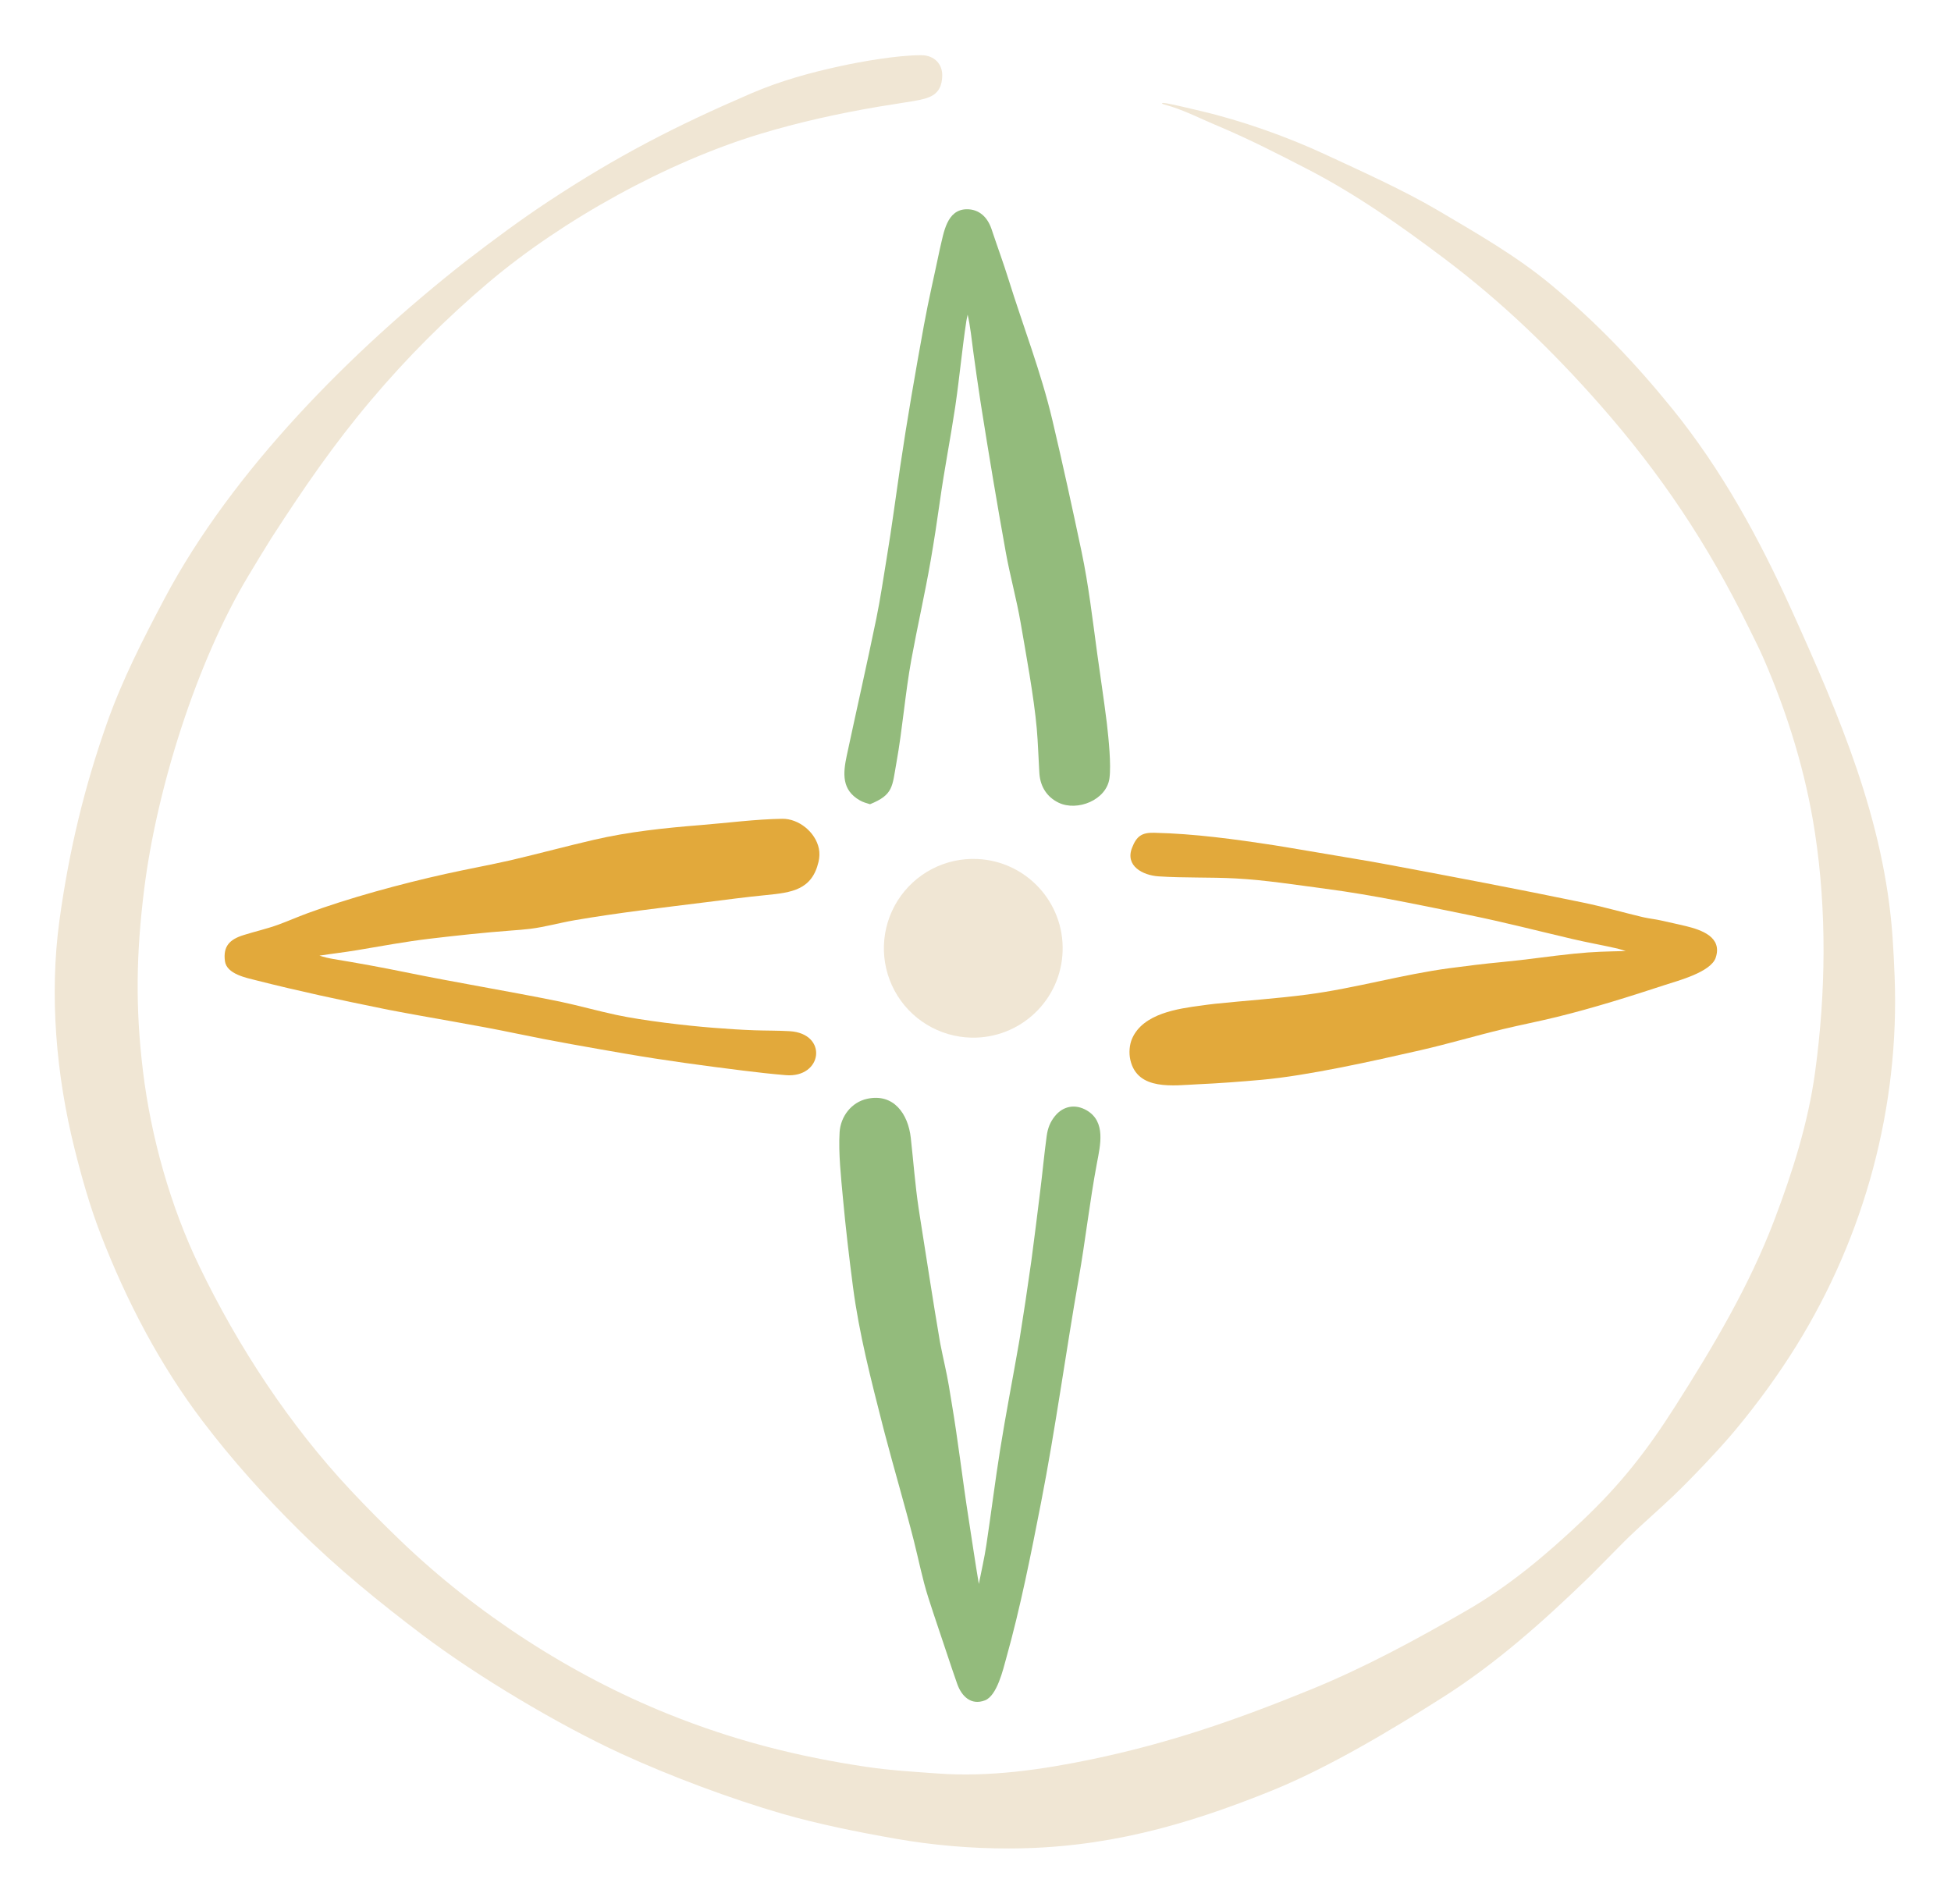
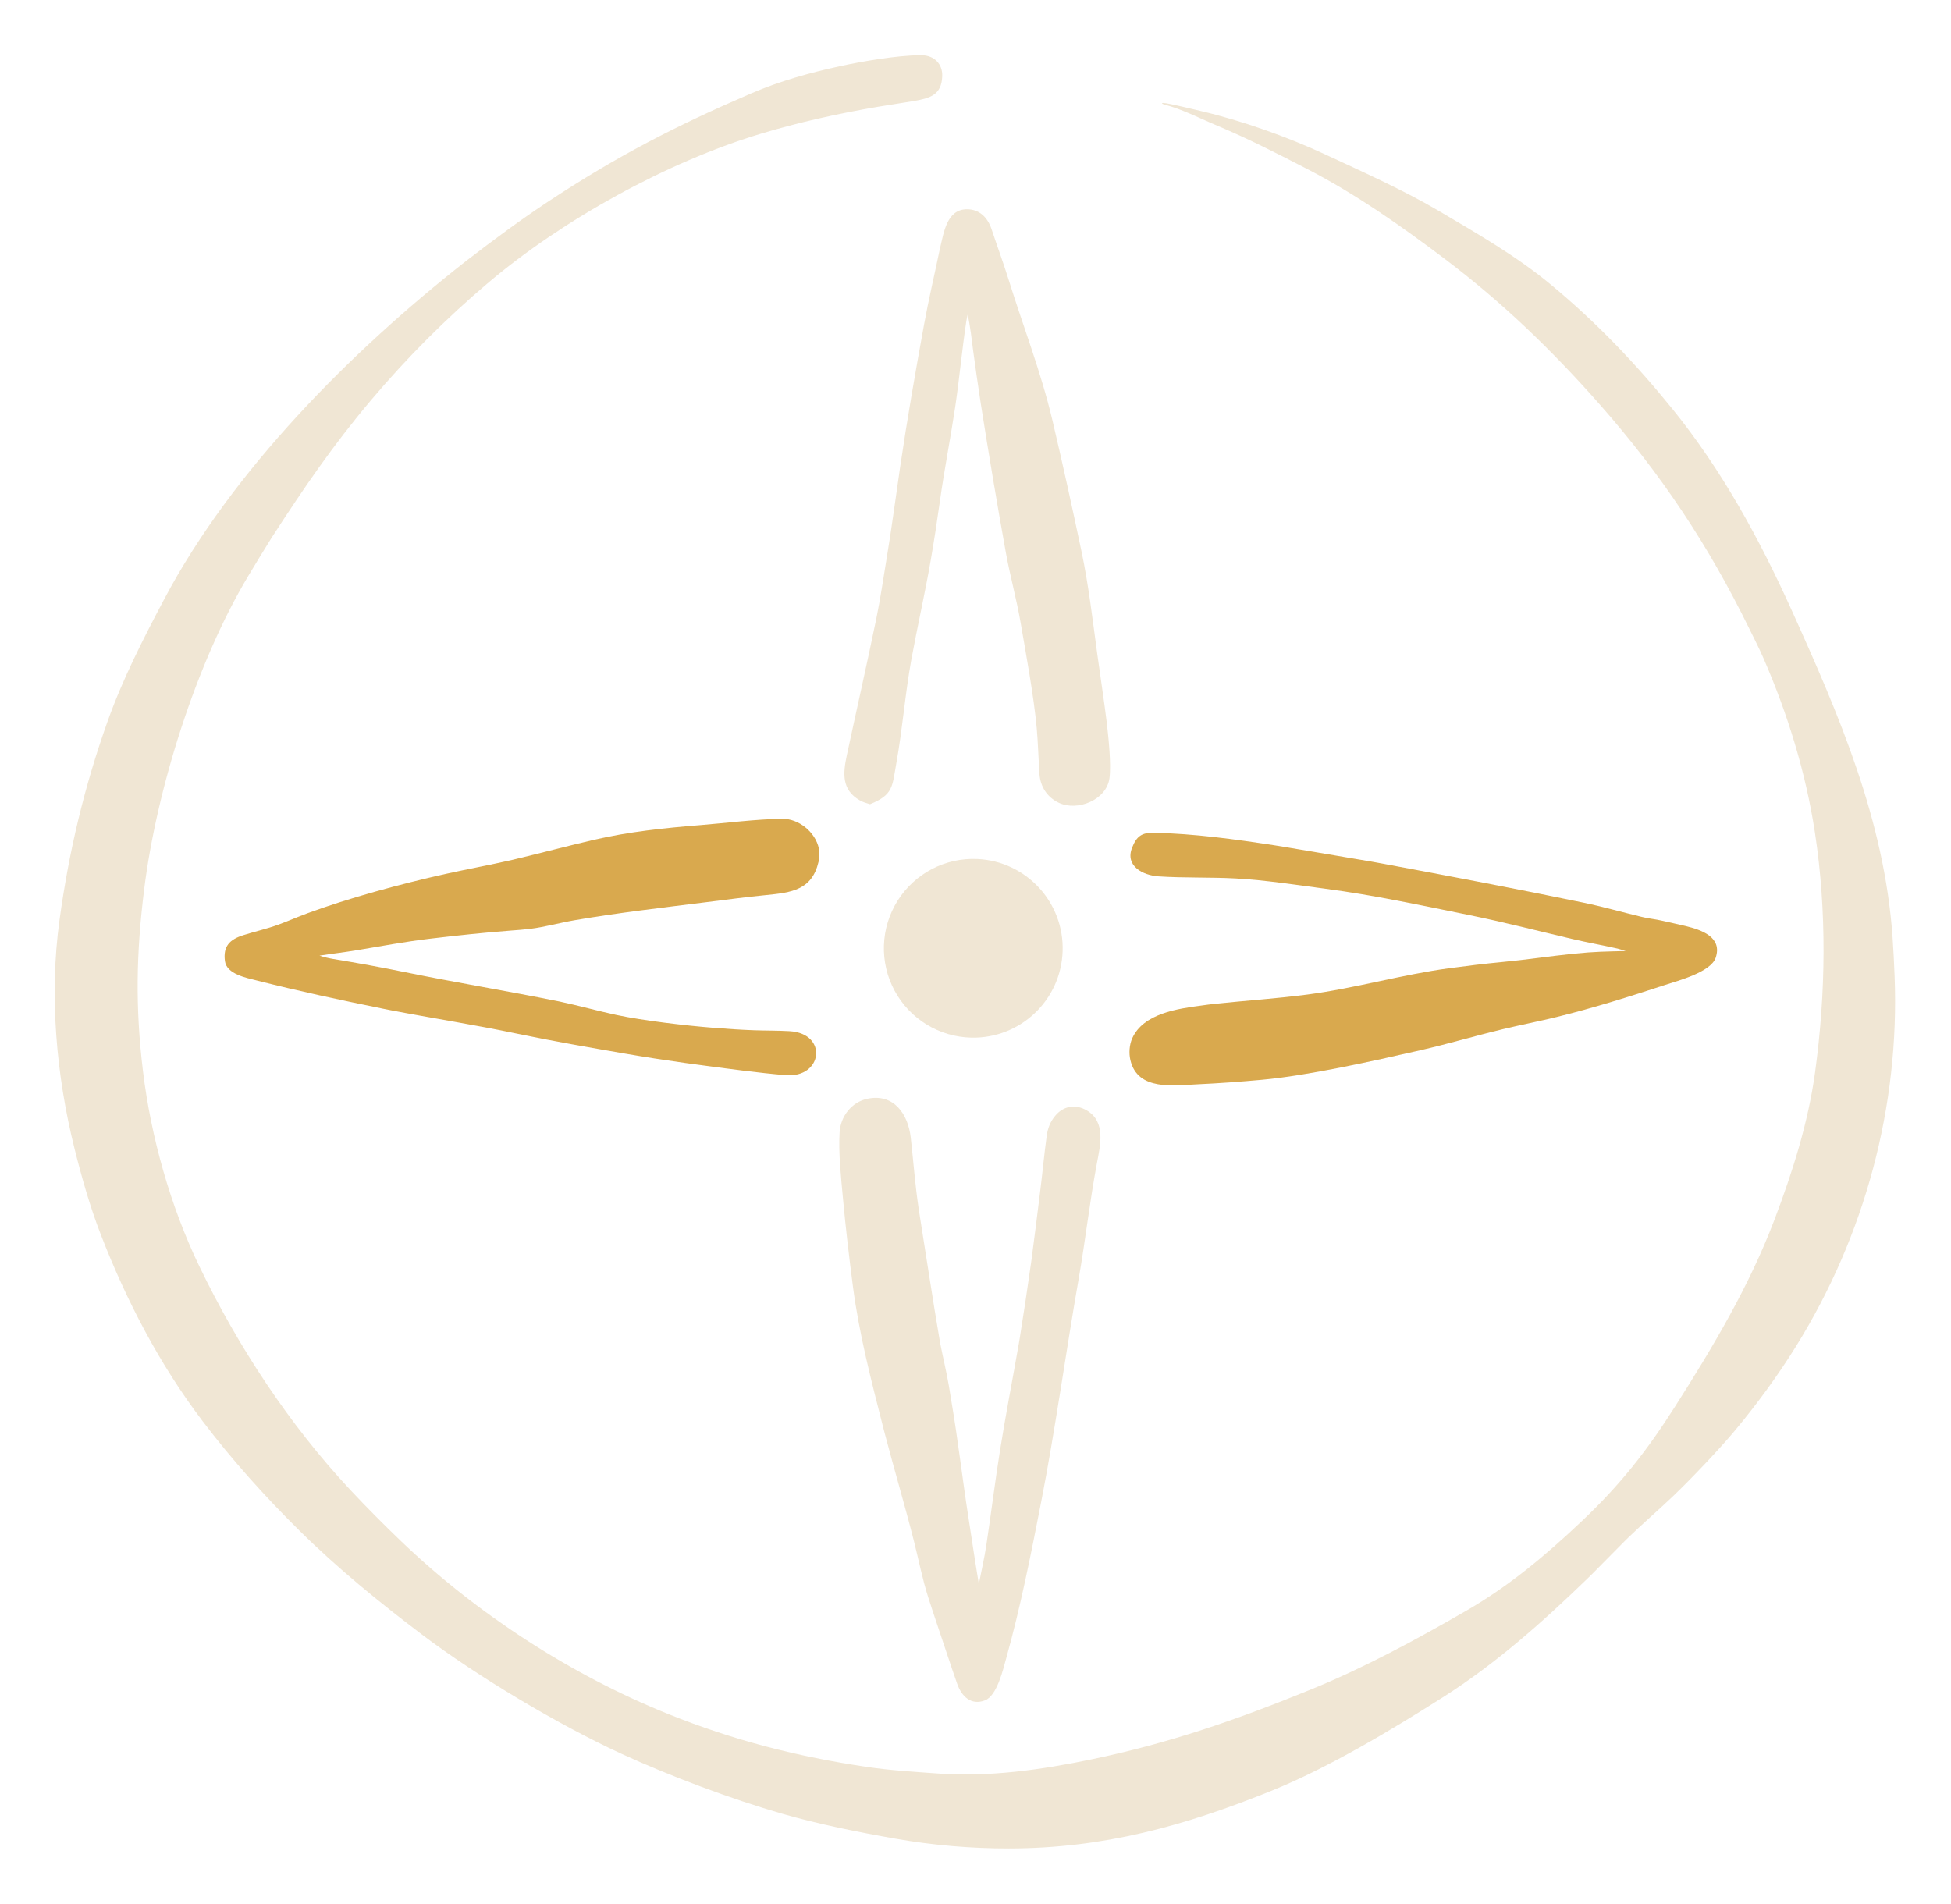
<svg xmlns="http://www.w3.org/2000/svg" version="1.1" role="img" viewBox="1190 1210 1983 1935">
  <path transform="translate(0,0)" fill="#F0E6D4" d="M 2125.5 1266.12 C 2125.51 1266.12 2126.99 1266.13 2127 1266.13 C 2139.32 1266.37 2148.15 1274.76 2147.69 1287.5 C 2146.99 1306.98 2134.76 1309.93 2118 1312.82 C 2106.37 1314.82 2094.67 1316.44 2083.04 1318.42 C 2042.27 1325.35 2001.58 1334.32 1962 1346.33 C 1867.85 1374.88 1761.94 1433.35 1686.55 1497.14 C 1643.52 1533.55 1603.25 1573.89 1566.93 1616.98 C 1528.48 1662.6 1498.99 1705.76 1467.11 1755 C 1467.1 1755.01 1465.59 1757.36 1465.59 1757.36 C 1457.67 1770.01 1449.94 1782.79 1442.27 1795.59 C 1389.14 1884.2 1349.12 2012.91 1336.55 2113.84 C 1328.41 2179.18 1327.47 2234.3 1335.34 2299 C 1343.49 2365.92 1363.25 2436.28 1392.51 2496.99 C 1432.01 2578.97 1484.2 2658.48 1546.5 2724.96 C 1562.99 2742.55 1580 2759.65 1597.39 2776.35 C 1674.55 2850.43 1770.25 2912.46 1869 2952.22 C 1935.83 2979.13 2000.55 2995.64 2071.5 3006.12 C 2095.51 3009.67 2119.35 3011.03 2143.5 3012.78 C 2195.41 3016.53 2248.4 3008.98 2299.15 2998.43 C 2378.8 2981.87 2446.39 2958.36 2522.28 2927.41 C 2576.98 2905.11 2629.07 2876.88 2680.23 2847.35 C 2724.23 2821.95 2761.2 2790.81 2798 2755.99 C 2836.99 2719.09 2863.74 2684.99 2892.58 2639.67 C 2931.05 2579.22 2967.94 2517.23 2993.4 2450.25 C 3011.81 2401.81 3027.8 2351.48 3034.84 2300 C 3045.81 2219.83 3046.92 2136.09 3034.65 2056 C 3025.33 1995.15 3007.05 1935.86 2982.53 1879.4 C 2977.96 1868.86 2972.65 1858.59 2967.59 1848.28 C 2925.72 1762.96 2878.33 1691.89 2815.6 1620.7 C 2767.6 1566.24 2716.71 1517.07 2658.45 1473.14 C 2614.05 1439.67 2568.4 1407.49 2519 1381.97 C 2488.77 1366.35 2458.44 1350.83 2427.06 1337.68 C 2411.72 1331.26 2396.6 1323.53 2380.76 1318.42 C 2378.32 1317.63 2375.84 1316.99 2373.39 1316.24 C 2373.11 1316.15 2371.04 1315.58 2371.12 1314.97 C 2371.25 1313.94 2379.42 1315.74 2379.99 1315.86 C 2390.03 1317.92 2400.03 1320.4 2410.01 1322.73 C 2451.79 1332.49 2497.65 1348.72 2536.56 1366.79 C 2572.38 1383.43 2617.09 1403.54 2651.2 1423.69 C 2690.57 1446.94 2730.69 1469.8 2766 1499.05 C 2812.63 1537.68 2852.1 1579.09 2889.77 1625.58 C 2940.11 1687.71 2978.32 1757.84 3011.14 1830.47 C 3059.51 1937.52 3105.24 2043.65 3113.59 2162.5 C 3114.52 2175.82 3115.17 2189.16 3115.69 2202.5 C 3120.85 2334.85 3085.38 2465.99 3015.58 2578.37 C 2997.02 2608.25 2976.21 2636.71 2953.72 2663.76 C 2937.86 2682.84 2908.62 2713.54 2890.9 2730.47 C 2875.93 2744.76 2860.22 2758.25 2845.32 2772.61 C 2845.32 2772.61 2840.94 2776.92 2840.94 2776.93 C 2830.07 2787.73 2819.48 2798.81 2808.61 2809.61 C 2808.61 2809.62 2804.07 2814.06 2804.06 2814.07 C 2758.32 2858.46 2710.4 2901.09 2656.58 2935.25 C 2604.97 2968.01 2540.95 3006.53 2483 3030.03 C 2394.13 3066.05 2311.76 3088.86 2215.5 3088.96 C 2176.64 3089 2138.26 3085.72 2100 3078.99 C 2062.37 3072.36 2021.77 3064.27 1985.01 3053.64 C 1933.1 3038.63 1871 3015.44 1821.13 2992.47 C 1757.37 2963.11 1675.08 2913.94 1619.51 2871.98 C 1575.68 2838.89 1533.03 2804.12 1493.99 2765.5 C 1458.97 2730.86 1425.98 2694.13 1396.18 2654.91 C 1352.35 2597.22 1318.53 2532.35 1292.39 2464.78 C 1281.38 2436.31 1273.12 2407.09 1265.73 2377.5 C 1247.14 2303.05 1239.99 2221.85 1250.43 2145.57 C 1260.06 2075.25 1275.71 2009.86 1299.08 1944 C 1314.5 1900.53 1335.6 1859.31 1357.18 1818.55 C 1426.09 1688.42 1546.98 1566.94 1662.96 1475.89 C 1662.96 1475.89 1665.47 1473.94 1665.48 1473.94 C 1692.09 1453.5 1719.39 1433.2 1747.41 1414.73 C 1817.75 1368.34 1876.54 1338.11 1953.5 1304.94 C 1982.52 1292.43 2013.12 1283.91 2044 1277.22 C 2065.26 1272.61 2101.45 1266.2 2125.5 1266.12 z" />
-   <path transform="translate(0,0)" fill="#93BB7C" d="M 2071.5 2326.9 C 2098.38 2321.14 2113 2342.3 2115.71 2366.5 C 2118.38 2390.33 2120.11 2414.28 2123.66 2438 C 2123.66 2438.01 2124.8 2445.47 2124.8 2445.48 C 2131.63 2488.32 2138.06 2531.25 2145.37 2574 C 2145.37 2574 2145.84 2576.5 2145.84 2576.5 C 2148.58 2590.62 2152.07 2604.6 2154.45 2618.79 C 2155.33 2624.02 2156.14 2629.27 2157.03 2634.5 C 2163.78 2674.03 2168.25 2713.8 2174.45 2753.4 C 2177.93 2775.62 2181.15 2797.92 2184.89 2820.1 C 2187.48 2806.87 2190.55 2793.73 2192.55 2780.4 C 2197.38 2748.35 2201.35 2716.18 2206.44 2684.17 C 2212.22 2647.82 2219.3 2611.7 2225.6 2575.44 C 2225.6 2575.43 2226.5 2570.04 2226.5 2570.04 C 2230.5 2545.06 2234.26 2520.05 2237.78 2495 C 2237.78 2494.99 2238.41 2490.57 2238.41 2490.56 C 2241.56 2467.4 2244.3 2444.19 2247.23 2421 C 2249.61 2402.2 2251.3 2383.25 2253.89 2364.5 C 2254.96 2356.77 2257.4 2350.42 2262.37 2344.35 C 2270.72 2334.16 2283.03 2331.94 2294.59 2338.71 C 2314.29 2350.26 2308.31 2374.29 2304.89 2392.5 C 2297.56 2431.49 2293.2 2470.95 2286.35 2510 C 2273.38 2584.03 2262.58 2663.42 2248.19 2737 C 2237.77 2790.31 2227.27 2843.66 2212.62 2895.96 C 2209.67 2906.48 2203.51 2933.59 2191.18 2938.38 C 2176.92 2943.92 2167.24 2934.08 2162.85 2921.51 C 2159.38 2911.56 2155.97 2901.57 2152.67 2891.56 C 2146.32 2872.27 2139.6 2853.03 2133.45 2833.68 C 2127.43 2814.77 2123.68 2795.23 2118.79 2776 C 2109.51 2739.51 2098.79 2703.41 2089.24 2667 C 2089.24 2666.99 2087.4 2659.88 2087.39 2659.87 C 2075.45 2612.97 2063.22 2565.99 2056.96 2518 C 2053.06 2488.06 2049.53 2458.07 2046.77 2428 C 2044.82 2406.71 2042.1 2382.12 2043.37 2360.99 C 2044.33 2344.95 2055.34 2330.35 2071.5 2326.9 z" />
-   <path transform="translate(0,0)" fill="#93BB7C" d="M 2074.3 2027.48 C 2070.66 2026.43 2067.17 2025.43 2063.87 2023.54 C 2045.41 2012.99 2046.76 1996.23 2050.66 1978 C 2060.61 1931.48 2071.17 1885.1 2080.75 1838.5 C 2084.94 1818.13 2087.86 1797.52 2091.28 1777 C 2096.41 1746.21 2100.38 1715.36 2104.93 1684.5 C 2112.02 1636.35 2120.39 1588.39 2129.1 1540.5 C 2133.83 1514.54 2139.9 1488.84 2145.28 1463.01 C 2145.28 1463 2145.51 1462.01 2145.51 1462.01 C 2149.24 1446.78 2152.16 1422.98 2172.5 1422.71 C 2185.31 1422.54 2193.59 1430.89 2197.59 1442.28 C 2197.59 1442.29 2198.43 1444.74 2198.43 1444.75 C 2203.84 1461.01 2209.81 1477.15 2214.91 1493.5 C 2229.81 1541.36 2248.12 1588.22 2259.63 1637 C 2270.1 1681.37 2279.85 1725.89 2289.25 1770.5 C 2296.48 1804.83 2300.48 1839.74 2305.23 1874.5 C 2308.39 1897.65 2311.99 1920.82 2314.86 1944 C 2314.86 1944.01 2315.15 1946.49 2315.15 1946.5 C 2316.81 1960.95 2319.5 1987.23 2317.67 2001.01 C 2314.7 2023.33 2284.96 2035.03 2266 2025.95 C 2254.18 2020.28 2247.55 2009.69 2246.5 1996.91 C 2246.5 1996.9 2246.36 1995.01 2246.36 1995 C 2245.43 1980.14 2245.08 1965.34 2243.76 1950.49 C 2240.86 1918.05 2232.63 1873.66 2227.37 1843 C 2223.25 1818.99 2216.63 1795.47 2212.31 1771.5 C 2203.32 1721.6 2194.97 1671.58 2187.06 1621.5 C 2187.06 1621.49 2186.3 1616.51 2186.3 1616.5 C 2183.85 1600.17 2181.4 1583.87 2179.25 1567.5 C 2177.64 1555.23 2176.25 1541.79 2173.53 1529.83 C 2173.05 1532.05 2172.51 1534.26 2172.17 1536.51 C 2167.91 1564.56 2165.34 1592.9 2161.25 1621 C 2161.25 1621.01 2160.74 1624.49 2160.74 1624.5 C 2156.01 1656.05 2149.79 1687.42 2145.38 1719 C 2142.55 1739.24 2139.47 1759.35 2135.99 1779.5 C 2130.15 1813.3 2122.45 1846.76 2116.29 1880.5 C 2109.95 1915.3 2107.37 1950.69 2101.09 1985.5 C 2096.75 2009.56 2098.18 2017.8 2074.3 2027.48 z" />
-   <path transform="translate(0,0)" fill="#E2A93B" d="M 1514.71 2181.41 C 1519.37 2182.93 1524.16 2184.06 1529 2184.86 C 1553.47 2188.89 1577.69 2193.28 1602 2198.26 C 1653.3 2208.75 1704.96 2217.19 1756.27 2227.55 C 1756.28 2227.55 1758.99 2228.1 1759 2228.1 C 1778.27 2232.19 1797.26 2237.54 1816.53 2241.68 C 1843.57 2247.49 1887.51 2252.58 1914.5 2254.7 C 1928.65 2255.81 1942.81 2256.8 1957 2257.28 C 1968.83 2257.68 1980.68 2257.5 1992.5 2258.19 C 2031.96 2260.48 2026.2 2306.06 1988.5 2302.88 C 1974.3 2301.68 1960.14 2300.11 1946 2298.35 C 1905.8 2293.34 1865.42 2287.95 1825.5 2281.03 C 1788.82 2274.67 1751.95 2268.33 1715.51 2260.71 C 1672.5 2251.7 1629.12 2244.98 1586 2236.66 C 1585.99 2236.66 1579.01 2235.26 1579 2235.26 C 1536.15 2226.57 1493.38 2217.42 1451 2206.65 C 1440.61 2204.01 1420.39 2200.25 1418.63 2187 C 1416.59 2171.68 1423.62 2164.9 1437.39 2160.56 C 1449.21 2156.83 1461.36 2154.14 1473 2149.88 C 1482.83 2146.29 1492.42 2142.04 1502.24 2138.42 C 1544.5 2122.83 1597.43 2108.43 1643 2098.31 C 1664.99 2093.42 1687.17 2089.42 1709.13 2084.42 C 1709.14 2084.41 1712.43 2083.63 1712.43 2083.63 C 1739.51 2077.24 1766.38 2069.99 1793.49 2063.7 C 1829.1 2055.43 1865.56 2051.63 1902 2048.7 C 1928.97 2046.54 1958.14 2042.7 1985 2042.3 C 2001.88 2042.05 2018.84 2055.88 2022.29 2072.5 C 2023.2 2076.9 2022.99 2081.63 2021.97 2085.99 C 2015.3 2114.64 1994.76 2117.28 1968.5 2119.86 C 1948.39 2121.83 1928.54 2124.47 1908.5 2126.99 C 1863.6 2132.62 1818.61 2137.75 1774.01 2145.41 C 1758.92 2148 1744.27 2152.23 1729 2154.13 C 1722.52 2154.94 1716.01 2155.4 1709.5 2155.89 C 1681.9 2157.97 1654.48 2160.92 1627 2164.18 C 1602.03 2167.14 1577.3 2171.78 1552.5 2175.92 C 1539.91 2178.02 1527.3 2179.44 1514.71 2181.41 z" />
-   <path transform="translate(0,0)" fill="#E2A93B" d="M 2842.35 2176.73 C 2839.63 2175.89 2836.78 2174.85 2833.99 2174.21 C 2818.77 2170.76 2803.4 2168.05 2788.2 2164.49 C 2753.15 2156.27 2718.29 2147.25 2683 2140.1 C 2634.63 2130.3 2586.35 2119.87 2537.42 2113.45 C 2507.11 2109.47 2476.55 2104.6 2446 2102.93 C 2419.86 2101.51 2393.62 2102.56 2367.5 2100.81 C 2351.64 2099.74 2333.36 2090.35 2340.61 2071.77 C 2345.28 2059.8 2350.66 2056.23 2363.07 2056.51 C 2404.12 2057.43 2444.91 2063.04 2485.5 2069.26 C 2485.51 2069.26 2495.99 2070.95 2496 2070.96 C 2525.15 2076.01 2554.36 2080.65 2583.5 2085.74 C 2583.51 2085.74 2585.99 2086.19 2586 2086.19 C 2589.33 2086.79 2592.67 2087.38 2596 2088 C 2663.77 2100.63 2731.62 2113.49 2799.13 2127.48 C 2818.91 2131.58 2838.36 2137.13 2858 2141.84 C 2858.01 2141.84 2861.2 2142.57 2861.21 2142.57 C 2866.93 2143.83 2872.86 2144.41 2878.52 2145.72 C 2886.82 2147.64 2895.17 2149.33 2903.44 2151.35 C 2919.5 2155.26 2940.85 2162.59 2933.84 2183.5 C 2928.92 2198.19 2895.32 2206.94 2882.5 2211.14 C 2846.31 2223.02 2809.47 2234.62 2772.47 2243.71 C 2754.23 2248.19 2735.77 2251.77 2717.5 2256.15 C 2689.38 2262.91 2661.63 2271.19 2633.43 2277.62 C 2584.74 2288.73 2519.25 2303.38 2472.5 2307.6 C 2450.93 2309.55 2429.14 2311.18 2407.5 2312.15 C 2383.26 2313.23 2346.19 2319.17 2338.9 2287.5 C 2337.3 2280.53 2337.85 2272.02 2340.78 2265.45 C 2352.07 2240.19 2387.13 2235.28 2411 2232.13 C 2415.5 2231.53 2419.99 2230.86 2424.5 2230.39 C 2456.01 2227.1 2487.56 2225.05 2518.99 2220.92 C 2567.58 2214.53 2614.93 2200.62 2663.5 2194.14 C 2681.09 2191.8 2698.83 2189.59 2716.5 2187.94 C 2740.94 2185.66 2765.17 2181.92 2789.56 2179.44 C 2811.15 2177.25 2822.71 2177.23 2842.35 2176.73 z" />
+   <path transform="translate(0,0)" fill="#F0E6D4" d="M 2071.5 2326.9 C 2098.38 2321.14 2113 2342.3 2115.71 2366.5 C 2118.38 2390.33 2120.11 2414.28 2123.66 2438 C 2123.66 2438.01 2124.8 2445.47 2124.8 2445.48 C 2131.63 2488.32 2138.06 2531.25 2145.37 2574 C 2145.37 2574 2145.84 2576.5 2145.84 2576.5 C 2148.58 2590.62 2152.07 2604.6 2154.45 2618.79 C 2155.33 2624.02 2156.14 2629.27 2157.03 2634.5 C 2163.78 2674.03 2168.25 2713.8 2174.45 2753.4 C 2177.93 2775.62 2181.15 2797.92 2184.89 2820.1 C 2187.48 2806.87 2190.55 2793.73 2192.55 2780.4 C 2197.38 2748.35 2201.35 2716.18 2206.44 2684.17 C 2212.22 2647.82 2219.3 2611.7 2225.6 2575.44 C 2225.6 2575.43 2226.5 2570.04 2226.5 2570.04 C 2230.5 2545.06 2234.26 2520.05 2237.78 2495 C 2237.78 2494.99 2238.41 2490.57 2238.41 2490.56 C 2241.56 2467.4 2244.3 2444.19 2247.23 2421 C 2249.61 2402.2 2251.3 2383.25 2253.89 2364.5 C 2254.96 2356.77 2257.4 2350.42 2262.37 2344.35 C 2270.72 2334.16 2283.03 2331.94 2294.59 2338.71 C 2314.29 2350.26 2308.31 2374.29 2304.89 2392.5 C 2297.56 2431.49 2293.2 2470.95 2286.35 2510 C 2273.38 2584.03 2262.58 2663.42 2248.19 2737 C 2237.77 2790.31 2227.27 2843.66 2212.62 2895.96 C 2209.67 2906.48 2203.51 2933.59 2191.18 2938.38 C 2176.92 2943.92 2167.24 2934.08 2162.85 2921.51 C 2159.38 2911.56 2155.97 2901.57 2152.67 2891.56 C 2146.32 2872.27 2139.6 2853.03 2133.45 2833.68 C 2127.43 2814.77 2123.68 2795.23 2118.79 2776 C 2109.51 2739.51 2098.79 2703.41 2089.24 2667 C 2089.24 2666.99 2087.4 2659.88 2087.39 2659.87 C 2075.45 2612.97 2063.22 2565.99 2056.96 2518 C 2053.06 2488.06 2049.53 2458.07 2046.77 2428 C 2044.82 2406.71 2042.1 2382.12 2043.37 2360.99 C 2044.33 2344.95 2055.34 2330.35 2071.5 2326.9 z" />
+   <path transform="translate(0,0)" fill="#F0E6D4" d="M 2074.3 2027.48 C 2070.66 2026.43 2067.17 2025.43 2063.87 2023.54 C 2045.41 2012.99 2046.76 1996.23 2050.66 1978 C 2060.61 1931.48 2071.17 1885.1 2080.75 1838.5 C 2084.94 1818.13 2087.86 1797.52 2091.28 1777 C 2096.41 1746.21 2100.38 1715.36 2104.93 1684.5 C 2112.02 1636.35 2120.39 1588.39 2129.1 1540.5 C 2133.83 1514.54 2139.9 1488.84 2145.28 1463.01 C 2145.28 1463 2145.51 1462.01 2145.51 1462.01 C 2149.24 1446.78 2152.16 1422.98 2172.5 1422.71 C 2185.31 1422.54 2193.59 1430.89 2197.59 1442.28 C 2197.59 1442.29 2198.43 1444.74 2198.43 1444.75 C 2203.84 1461.01 2209.81 1477.15 2214.91 1493.5 C 2229.81 1541.36 2248.12 1588.22 2259.63 1637 C 2270.1 1681.37 2279.85 1725.89 2289.25 1770.5 C 2296.48 1804.83 2300.48 1839.74 2305.23 1874.5 C 2308.39 1897.65 2311.99 1920.82 2314.86 1944 C 2314.86 1944.01 2315.15 1946.49 2315.15 1946.5 C 2316.81 1960.95 2319.5 1987.23 2317.67 2001.01 C 2314.7 2023.33 2284.96 2035.03 2266 2025.95 C 2254.18 2020.28 2247.55 2009.69 2246.5 1996.91 C 2246.5 1996.9 2246.36 1995.01 2246.36 1995 C 2245.43 1980.14 2245.08 1965.34 2243.76 1950.49 C 2240.86 1918.05 2232.63 1873.66 2227.37 1843 C 2223.25 1818.99 2216.63 1795.47 2212.31 1771.5 C 2203.32 1721.6 2194.97 1671.58 2187.06 1621.5 C 2187.06 1621.49 2186.3 1616.51 2186.3 1616.5 C 2183.85 1600.17 2181.4 1583.87 2179.25 1567.5 C 2177.64 1555.23 2176.25 1541.79 2173.53 1529.83 C 2173.05 1532.05 2172.51 1534.26 2172.17 1536.51 C 2167.91 1564.56 2165.34 1592.9 2161.25 1621 C 2161.25 1621.01 2160.74 1624.49 2160.74 1624.5 C 2156.01 1656.05 2149.79 1687.42 2145.38 1719 C 2142.55 1739.24 2139.47 1759.35 2135.99 1779.5 C 2130.15 1813.3 2122.45 1846.76 2116.29 1880.5 C 2109.95 1915.3 2107.37 1950.69 2101.09 1985.5 C 2096.75 2009.56 2098.18 2017.8 2074.3 2027.48 z" />
+   <path transform="translate(0,0)" fill="#D9A94E" d="M 1514.71 2181.41 C 1519.37 2182.93 1524.16 2184.06 1529 2184.86 C 1553.47 2188.89 1577.69 2193.28 1602 2198.26 C 1653.3 2208.75 1704.96 2217.19 1756.27 2227.55 C 1756.28 2227.55 1758.99 2228.1 1759 2228.1 C 1778.27 2232.19 1797.26 2237.54 1816.53 2241.68 C 1843.57 2247.49 1887.51 2252.58 1914.5 2254.7 C 1928.65 2255.81 1942.81 2256.8 1957 2257.28 C 1968.83 2257.68 1980.68 2257.5 1992.5 2258.19 C 2031.96 2260.48 2026.2 2306.06 1988.5 2302.88 C 1974.3 2301.68 1960.14 2300.11 1946 2298.35 C 1905.8 2293.34 1865.42 2287.95 1825.5 2281.03 C 1788.82 2274.67 1751.95 2268.33 1715.51 2260.71 C 1672.5 2251.7 1629.12 2244.98 1586 2236.66 C 1585.99 2236.66 1579.01 2235.26 1579 2235.26 C 1536.15 2226.57 1493.38 2217.42 1451 2206.65 C 1440.61 2204.01 1420.39 2200.25 1418.63 2187 C 1416.59 2171.68 1423.62 2164.9 1437.39 2160.56 C 1449.21 2156.83 1461.36 2154.14 1473 2149.88 C 1482.83 2146.29 1492.42 2142.04 1502.24 2138.42 C 1544.5 2122.83 1597.43 2108.43 1643 2098.31 C 1664.99 2093.42 1687.17 2089.42 1709.13 2084.42 C 1709.14 2084.41 1712.43 2083.63 1712.43 2083.63 C 1739.51 2077.24 1766.38 2069.99 1793.49 2063.7 C 1829.1 2055.43 1865.56 2051.63 1902 2048.7 C 1928.97 2046.54 1958.14 2042.7 1985 2042.3 C 2001.88 2042.05 2018.84 2055.88 2022.29 2072.5 C 2023.2 2076.9 2022.99 2081.63 2021.97 2085.99 C 2015.3 2114.64 1994.76 2117.28 1968.5 2119.86 C 1948.39 2121.83 1928.54 2124.47 1908.5 2126.99 C 1863.6 2132.62 1818.61 2137.75 1774.01 2145.41 C 1758.92 2148 1744.27 2152.23 1729 2154.13 C 1722.52 2154.94 1716.01 2155.4 1709.5 2155.89 C 1681.9 2157.97 1654.48 2160.92 1627 2164.18 C 1602.03 2167.14 1577.3 2171.78 1552.5 2175.92 C 1539.91 2178.02 1527.3 2179.44 1514.71 2181.41 z" />
+   <path transform="translate(0,0)" fill="#D9A94E" d="M 2842.35 2176.73 C 2839.63 2175.89 2836.78 2174.85 2833.99 2174.21 C 2818.77 2170.76 2803.4 2168.05 2788.2 2164.49 C 2753.15 2156.27 2718.29 2147.25 2683 2140.1 C 2634.63 2130.3 2586.35 2119.87 2537.42 2113.45 C 2507.11 2109.47 2476.55 2104.6 2446 2102.93 C 2419.86 2101.51 2393.62 2102.56 2367.5 2100.81 C 2351.64 2099.74 2333.36 2090.35 2340.61 2071.77 C 2345.28 2059.8 2350.66 2056.23 2363.07 2056.51 C 2404.12 2057.43 2444.91 2063.04 2485.5 2069.26 C 2485.51 2069.26 2495.99 2070.95 2496 2070.96 C 2525.15 2076.01 2554.36 2080.65 2583.5 2085.74 C 2583.51 2085.74 2585.99 2086.19 2586 2086.19 C 2589.33 2086.79 2592.67 2087.38 2596 2088 C 2663.77 2100.63 2731.62 2113.49 2799.13 2127.48 C 2818.91 2131.58 2838.36 2137.13 2858 2141.84 C 2858.01 2141.84 2861.2 2142.57 2861.21 2142.57 C 2866.93 2143.83 2872.86 2144.41 2878.52 2145.72 C 2886.82 2147.64 2895.17 2149.33 2903.44 2151.35 C 2919.5 2155.26 2940.85 2162.59 2933.84 2183.5 C 2928.92 2198.19 2895.32 2206.94 2882.5 2211.14 C 2846.31 2223.02 2809.47 2234.62 2772.47 2243.71 C 2754.23 2248.19 2735.77 2251.77 2717.5 2256.15 C 2689.38 2262.91 2661.63 2271.19 2633.43 2277.62 C 2584.74 2288.73 2519.25 2303.38 2472.5 2307.6 C 2450.93 2309.55 2429.14 2311.18 2407.5 2312.15 C 2383.26 2313.23 2346.19 2319.17 2338.9 2287.5 C 2337.3 2280.53 2337.85 2272.02 2340.78 2265.45 C 2352.07 2240.19 2387.13 2235.28 2411 2232.13 C 2415.5 2231.53 2419.99 2230.86 2424.5 2230.39 C 2456.01 2227.1 2487.56 2225.05 2518.99 2220.92 C 2567.58 2214.53 2614.93 2200.62 2663.5 2194.14 C 2681.09 2191.8 2698.83 2189.59 2716.5 2187.94 C 2740.94 2185.66 2765.17 2181.92 2789.56 2179.44 C 2811.15 2177.25 2822.71 2177.23 2842.35 2176.73 z" />
  <path transform="translate(0,0)" fill="#F0E6D4" d="M 2183.52 2083.16 C 2233.16 2085.5 2271.71 2127.29 2270.05 2176.96 C 2268.4 2226.62 2227.14 2265.75 2177.46 2264.77 C 2144.7 2264.12 2114.83 2245.9 2099.28 2217.07 C 2083.72 2188.24 2084.89 2153.27 2102.33 2125.54 C 2119.78 2097.81 2150.8 2081.62 2183.52 2083.16 z" />
</svg>
